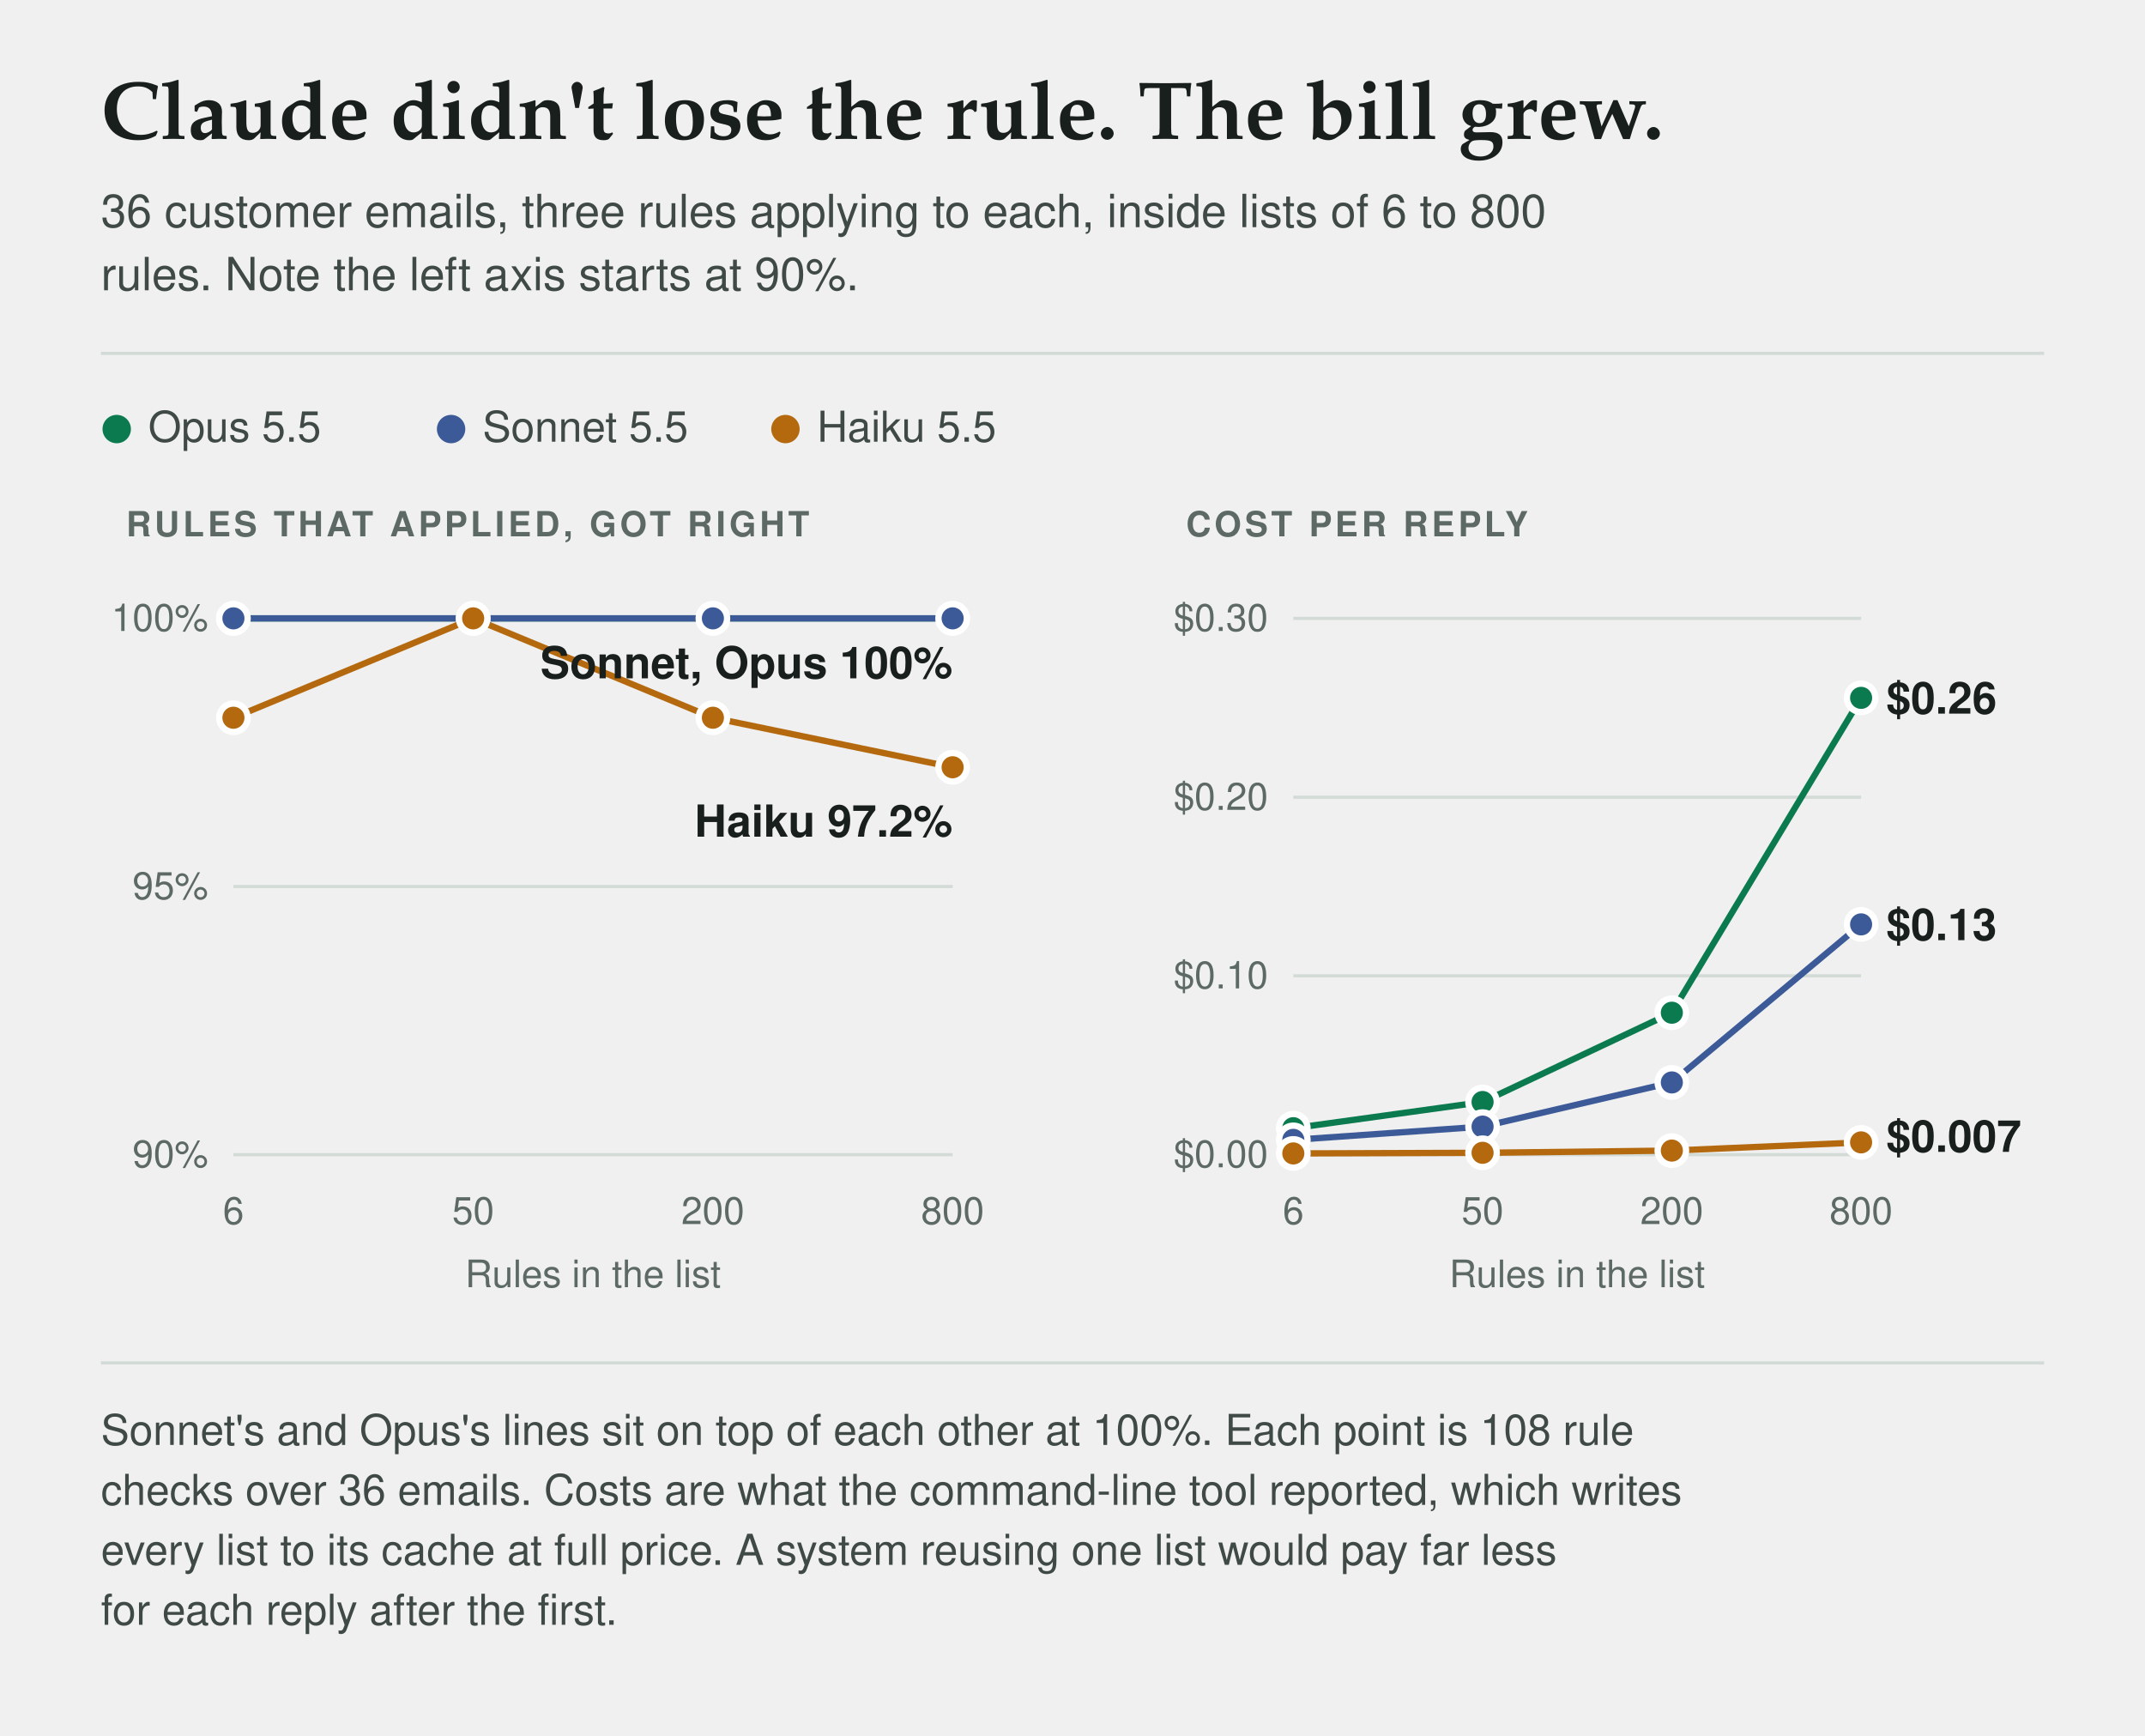
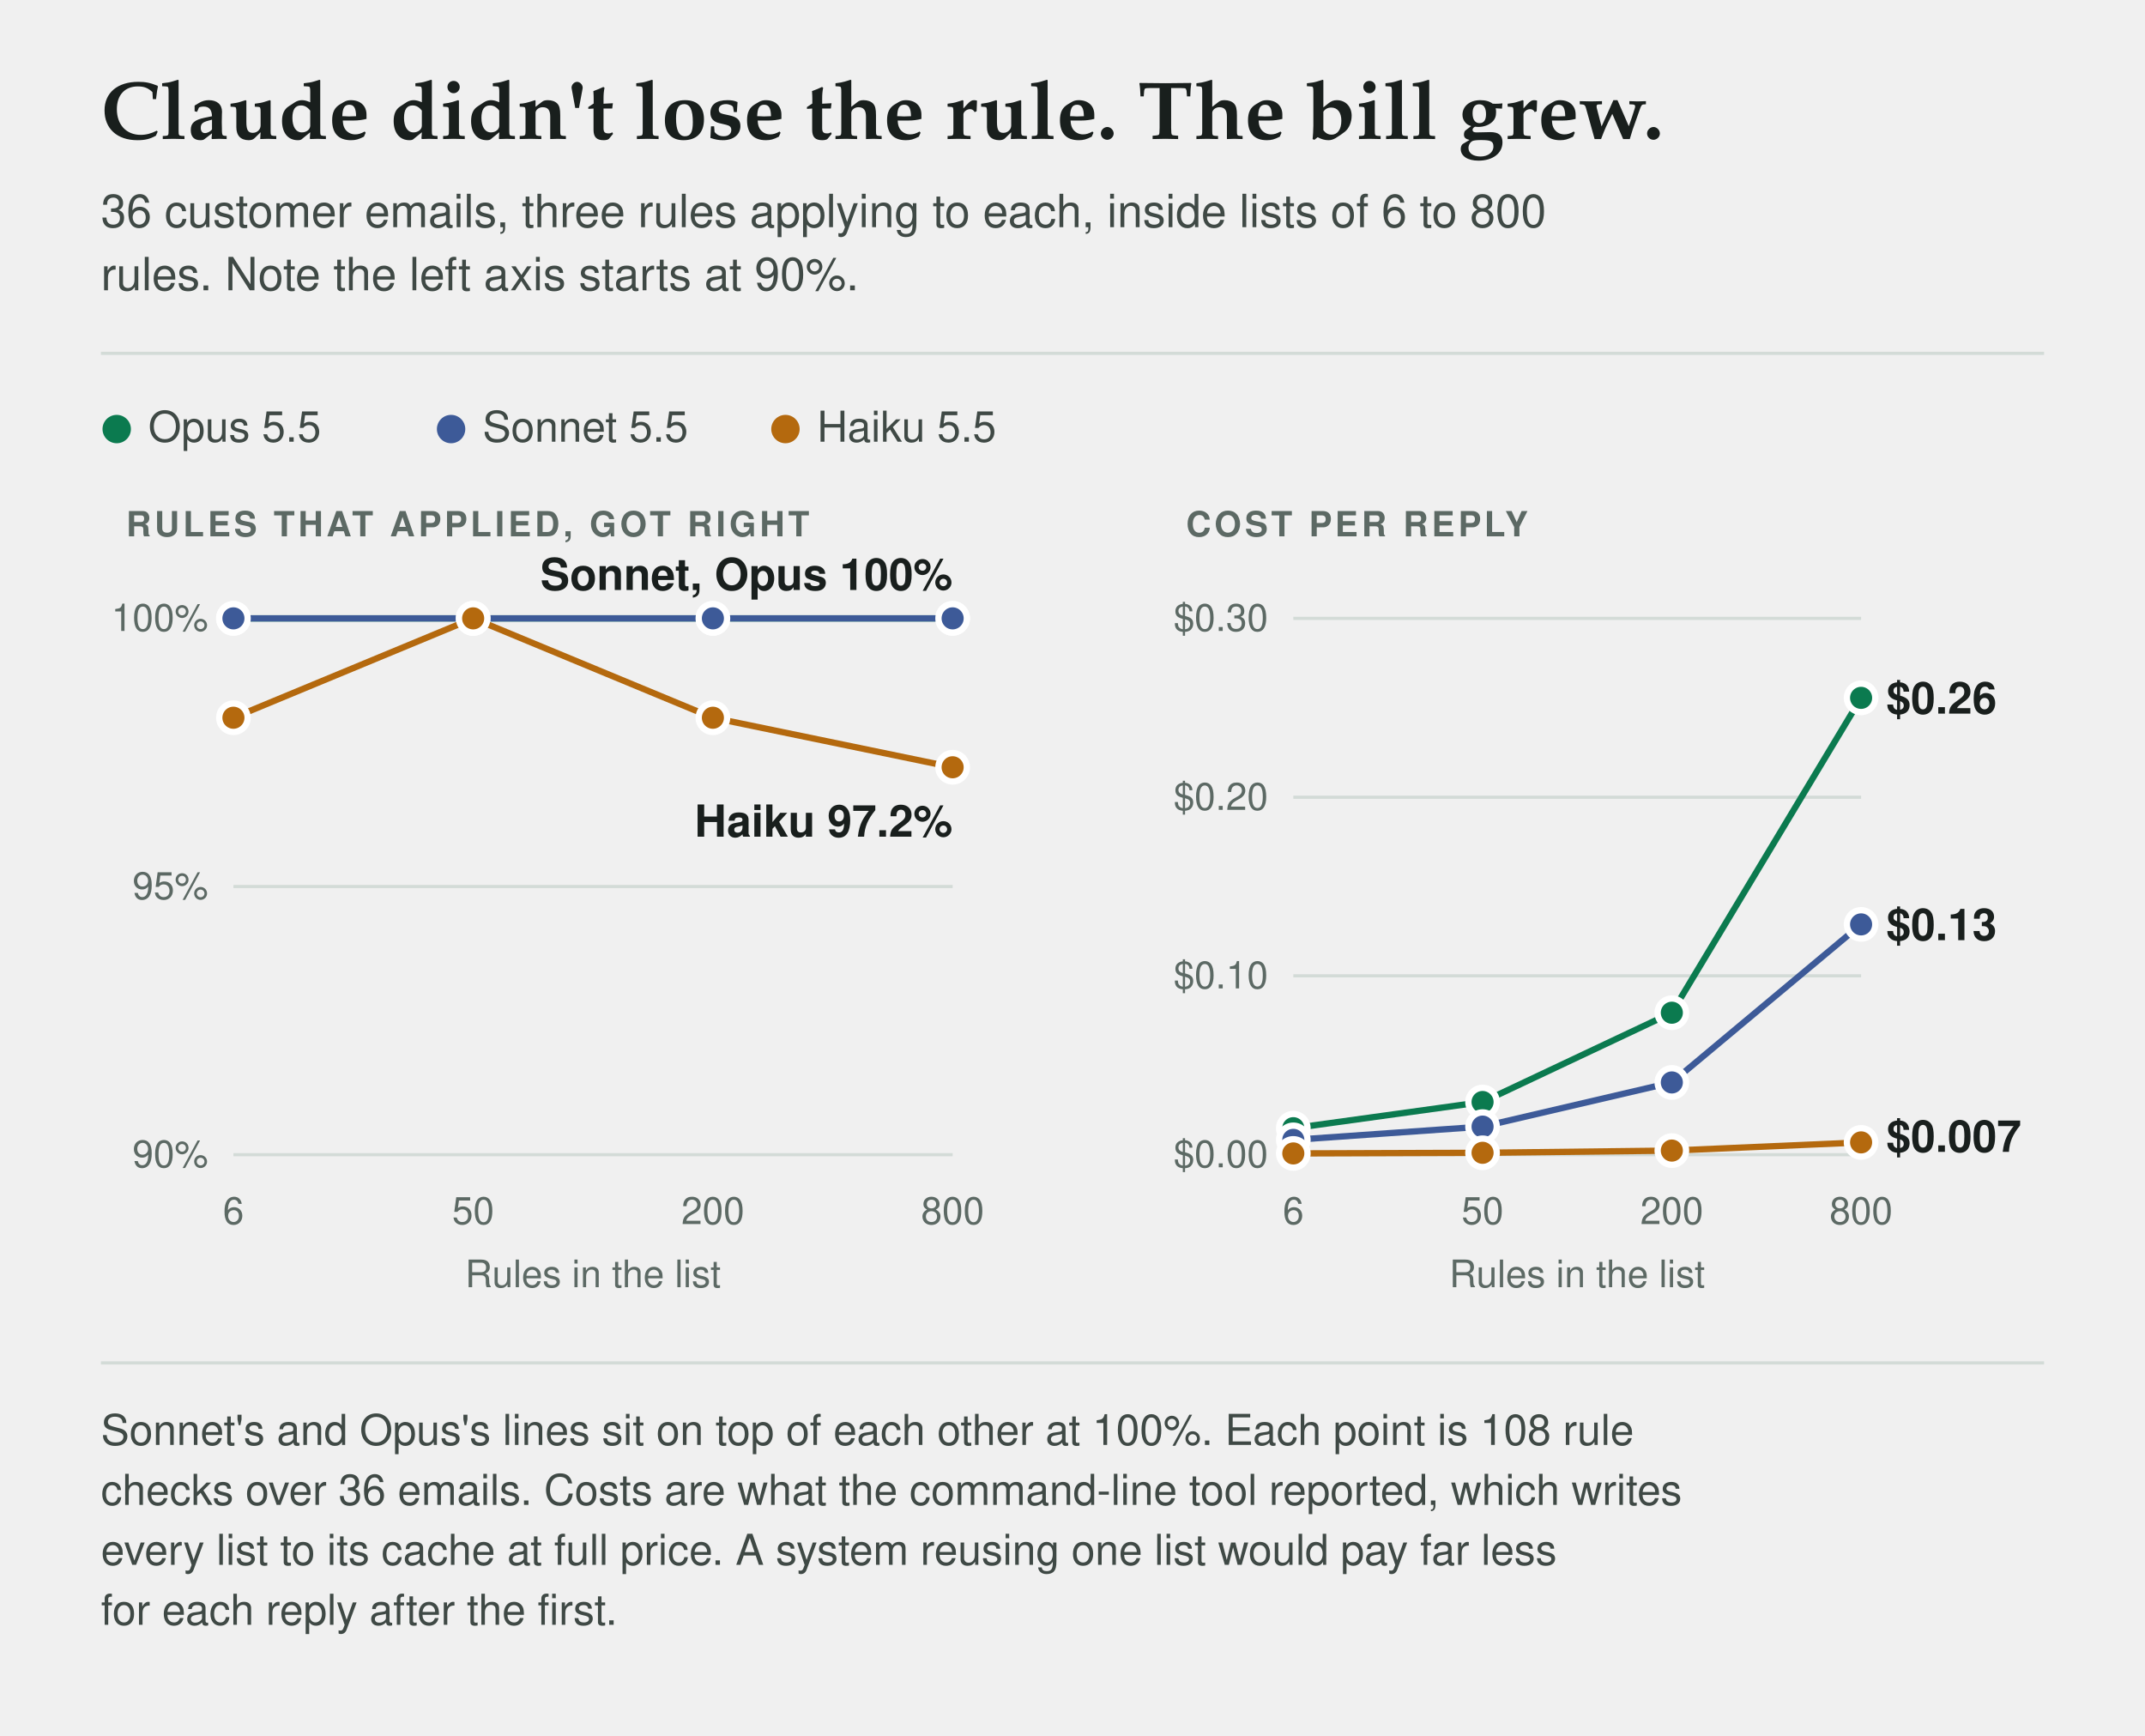
<svg xmlns="http://www.w3.org/2000/svg" width="680" height="550" viewBox="0 0 680 550" role="img" aria-labelledby="title desc">
  <style>
    text { stroke: none; }
    .serif { font-family: "Iowan Old Style", "Palatino Linotype", Palatino, Georgia, serif; }
    .sans  { font-family: ui-sans-serif, system-ui, -apple-system, "Segoe UI", Helvetica, Arial, sans-serif; }
    .h1 { font-size: 26px; font-weight: 600; fill: #191F1D; }
    .sub { font-size: 14.5px; fill: #3F4945; }
    .label { font-size: 11px; font-weight: 700; letter-spacing: 1.1px; fill: #5C6964; }
    .row { font-size: 14.5px; fill: #191F1D; }
    .rowb { font-size: 14.5px; font-weight: 600; fill: #191F1D; }
    .cell { font-size: 13.5px; fill: #3F4945; }
    .val { font-size: 14px; font-weight: 700; fill: #191F1D; }
    .num { font-size: 14px; fill: #3F4945; }
    .axis { font-size: 12px; fill: #5C6964; }
    .foot { font-size: 13.5px; fill: #3F4945; }
  </style>
  <text class="serif h1" x="32.0" y="44.0">Claude didn't lose the rule. The bill grew.</text>
  <text class="sans sub" x="32.0" y="72.0">36 customer emails, three rules applying to each, inside lists of 6 to 800</text>
  <text class="sans sub" x="32.0" y="92.0">rules. Note the left axis starts at 90%.</text>
  <line x1="32.0" y1="112.0" x2="648.0" y2="112.0" stroke="#D3DBD7" stroke-width="1" />
  <circle cx="37" cy="136" r="4.5" fill="#0B7A4F" />
  <text class="sans cell" x="47.0" y="140.0">Opus 5.5</text>
  <circle cx="143" cy="136" r="4.5" fill="#3D5A98" />
  <text class="sans cell" x="153.0" y="140.0">Sonnet 5.5</text>
  <circle cx="249" cy="136" r="4.5" fill="#B4690E" />
  <text class="sans cell" x="259.0" y="140.0">Haiku 5.5</text>
  <text class="sans label" x="40.0" y="170.0">RULES THAT APPLIED, GOT RIGHT</text>
  <line x1="74.0" y1="366.0" x2="302.0" y2="366.0" stroke="#D3DBD7" stroke-width="1" />
  <text class="sans axis" x="66.0" y="370.0" text-anchor="end">90%</text>
  <line x1="74.0" y1="281.0" x2="302.0" y2="281.0" stroke="#D3DBD7" stroke-width="1" />
  <text class="sans axis" x="66.0" y="285.0" text-anchor="end">95%</text>
  <line x1="74.0" y1="196.0" x2="302.0" y2="196.0" stroke="#D3DBD7" stroke-width="1" />
  <text class="sans axis" x="66.0" y="200.0" text-anchor="end">100%</text>
  <text class="sans axis" x="74.0" y="388.0" text-anchor="middle">6</text>
  <text class="sans axis" x="150.0" y="388.0" text-anchor="middle">50</text>
  <text class="sans axis" x="226.0" y="388.0" text-anchor="middle">200</text>
  <text class="sans axis" x="302.0" y="388.0" text-anchor="middle">800</text>
  <polyline points="74.0,196.0 150.0,196.0 226.0,196.0 302.0,196.0" fill="none" stroke="#0B7A4F" stroke-width="2" stroke-linejoin="round" />
  <circle cx="74.0" cy="196.0" r="4.5" fill="#0B7A4F" stroke="#FFFFFF" stroke-width="2" />
  <circle cx="150.0" cy="196.0" r="4.5" fill="#0B7A4F" stroke="#FFFFFF" stroke-width="2" />
  <circle cx="226.0" cy="196.0" r="4.5" fill="#0B7A4F" stroke="#FFFFFF" stroke-width="2" />
  <circle cx="302.0" cy="196.0" r="4.5" fill="#0B7A4F" stroke="#FFFFFF" stroke-width="2" />
  <polyline points="74.0,196.0 150.0,196.0 226.0,196.0 302.0,196.0" fill="none" stroke="#3D5A98" stroke-width="2" stroke-linejoin="round" />
  <circle cx="74.0" cy="196.0" r="4.5" fill="#3D5A98" stroke="#FFFFFF" stroke-width="2" />
  <circle cx="150.0" cy="196.0" r="4.5" fill="#3D5A98" stroke="#FFFFFF" stroke-width="2" />
  <circle cx="226.0" cy="196.0" r="4.5" fill="#3D5A98" stroke="#FFFFFF" stroke-width="2" />
  <circle cx="302.0" cy="196.0" r="4.5" fill="#3D5A98" stroke="#FFFFFF" stroke-width="2" />
  <polyline points="74.0,227.5 150.0,196.0 226.0,227.5 302.0,243.2" fill="none" stroke="#B4690E" stroke-width="2" stroke-linejoin="round" />
  <circle cx="74.0" cy="227.5" r="4.5" fill="#B4690E" stroke="#FFFFFF" stroke-width="2" />
  <circle cx="150.0" cy="196.0" r="4.5" fill="#B4690E" stroke="#FFFFFF" stroke-width="2" />
  <circle cx="226.0" cy="227.5" r="4.5" fill="#B4690E" stroke="#FFFFFF" stroke-width="2" />
  <circle cx="302.0" cy="243.2" r="4.5" fill="#B4690E" stroke="#FFFFFF" stroke-width="2" />
-   <text class="sans val" x="302.0" y="215.0" text-anchor="end">Sonnet, Opus 100%</text>
+   <text class="sans val" x="302.0" y="187.0" text-anchor="end">Sonnet, Opus 100%</text>
  <text class="sans val" x="302.0" y="265.2" text-anchor="end">Haiku 97.2%</text>
  <text class="sans axis" x="188.0" y="408.0" text-anchor="middle">Rules in the list</text>
  <text class="sans label" x="376.0" y="170.0">COST PER REPLY</text>
  <line x1="410.0" y1="366.0" x2="590.0" y2="366.0" stroke="#D3DBD7" stroke-width="1" />
  <text class="sans axis" x="402.0" y="370.0" text-anchor="end">$0.00</text>
  <line x1="410.0" y1="309.3" x2="590.0" y2="309.3" stroke="#D3DBD7" stroke-width="1" />
  <text class="sans axis" x="402.0" y="313.3" text-anchor="end">$0.10</text>
  <line x1="410.0" y1="252.7" x2="590.0" y2="252.7" stroke="#D3DBD7" stroke-width="1" />
  <text class="sans axis" x="402.0" y="256.7" text-anchor="end">$0.20</text>
  <line x1="410.0" y1="196.0" x2="590.0" y2="196.0" stroke="#D3DBD7" stroke-width="1" />
  <text class="sans axis" x="402.0" y="200.0" text-anchor="end">$0.30</text>
  <text class="sans axis" x="410.0" y="388.0" text-anchor="middle">6</text>
  <text class="sans axis" x="470.0" y="388.0" text-anchor="middle">50</text>
  <text class="sans axis" x="530.0" y="388.0" text-anchor="middle">200</text>
  <text class="sans axis" x="590.0" y="388.0" text-anchor="middle">800</text>
  <polyline points="410.0,357.6 470.0,349.3 530.0,321.0 590.0,221.2" fill="none" stroke="#0B7A4F" stroke-width="2" stroke-linejoin="round" />
  <circle cx="410.0" cy="357.6" r="4.5" fill="#0B7A4F" stroke="#FFFFFF" stroke-width="2" />
  <circle cx="470.0" cy="349.3" r="4.5" fill="#0B7A4F" stroke="#FFFFFF" stroke-width="2" />
  <circle cx="530.0" cy="321.0" r="4.5" fill="#0B7A4F" stroke="#FFFFFF" stroke-width="2" />
  <circle cx="590.0" cy="221.2" r="4.5" fill="#0B7A4F" stroke="#FFFFFF" stroke-width="2" />
  <polyline points="410.0,361.3 470.0,357.1 530.0,343.1 590.0,293.0" fill="none" stroke="#3D5A98" stroke-width="2" stroke-linejoin="round" />
  <circle cx="410.0" cy="361.3" r="4.5" fill="#3D5A98" stroke="#FFFFFF" stroke-width="2" />
  <circle cx="470.0" cy="357.1" r="4.5" fill="#3D5A98" stroke="#FFFFFF" stroke-width="2" />
  <circle cx="530.0" cy="343.1" r="4.5" fill="#3D5A98" stroke="#FFFFFF" stroke-width="2" />
  <circle cx="590.0" cy="293.0" r="4.5" fill="#3D5A98" stroke="#FFFFFF" stroke-width="2" />
  <polyline points="410.0,365.6 470.0,365.4 530.0,364.7 590.0,362.1" fill="none" stroke="#B4690E" stroke-width="2" stroke-linejoin="round" />
  <circle cx="410.0" cy="365.6" r="4.5" fill="#B4690E" stroke="#FFFFFF" stroke-width="2" />
  <circle cx="470.0" cy="365.4" r="4.5" fill="#B4690E" stroke="#FFFFFF" stroke-width="2" />
  <circle cx="530.0" cy="364.7" r="4.5" fill="#B4690E" stroke="#FFFFFF" stroke-width="2" />
  <circle cx="590.0" cy="362.1" r="4.5" fill="#B4690E" stroke="#FFFFFF" stroke-width="2" />
  <text class="sans val" x="598.0" y="226.2">$0.26</text>
  <text class="sans val" x="598.0" y="298.0">$0.13</text>
  <text class="sans val" x="598.0" y="365.1">$0.007</text>
  <text class="sans axis" x="500.0" y="408.0" text-anchor="middle">Rules in the list</text>
  <line x1="32.0" y1="432.0" x2="648.0" y2="432.0" stroke="#D3DBD7" stroke-width="1" />
  <text class="sans foot" x="32.0" y="458.0">Sonnet's and Opus's lines sit on top of each other at 100%. Each point is 108 rule</text>
  <text class="sans foot" x="32.0" y="477.0">checks over 36 emails. Costs are what the command-line tool reported, which writes</text>
  <text class="sans foot" x="32.0" y="496.0">every list to its cache at full price. A system reusing one list would pay far less</text>
  <text class="sans foot" x="32.0" y="515.0">for each reply after the first.</text>
</svg>
